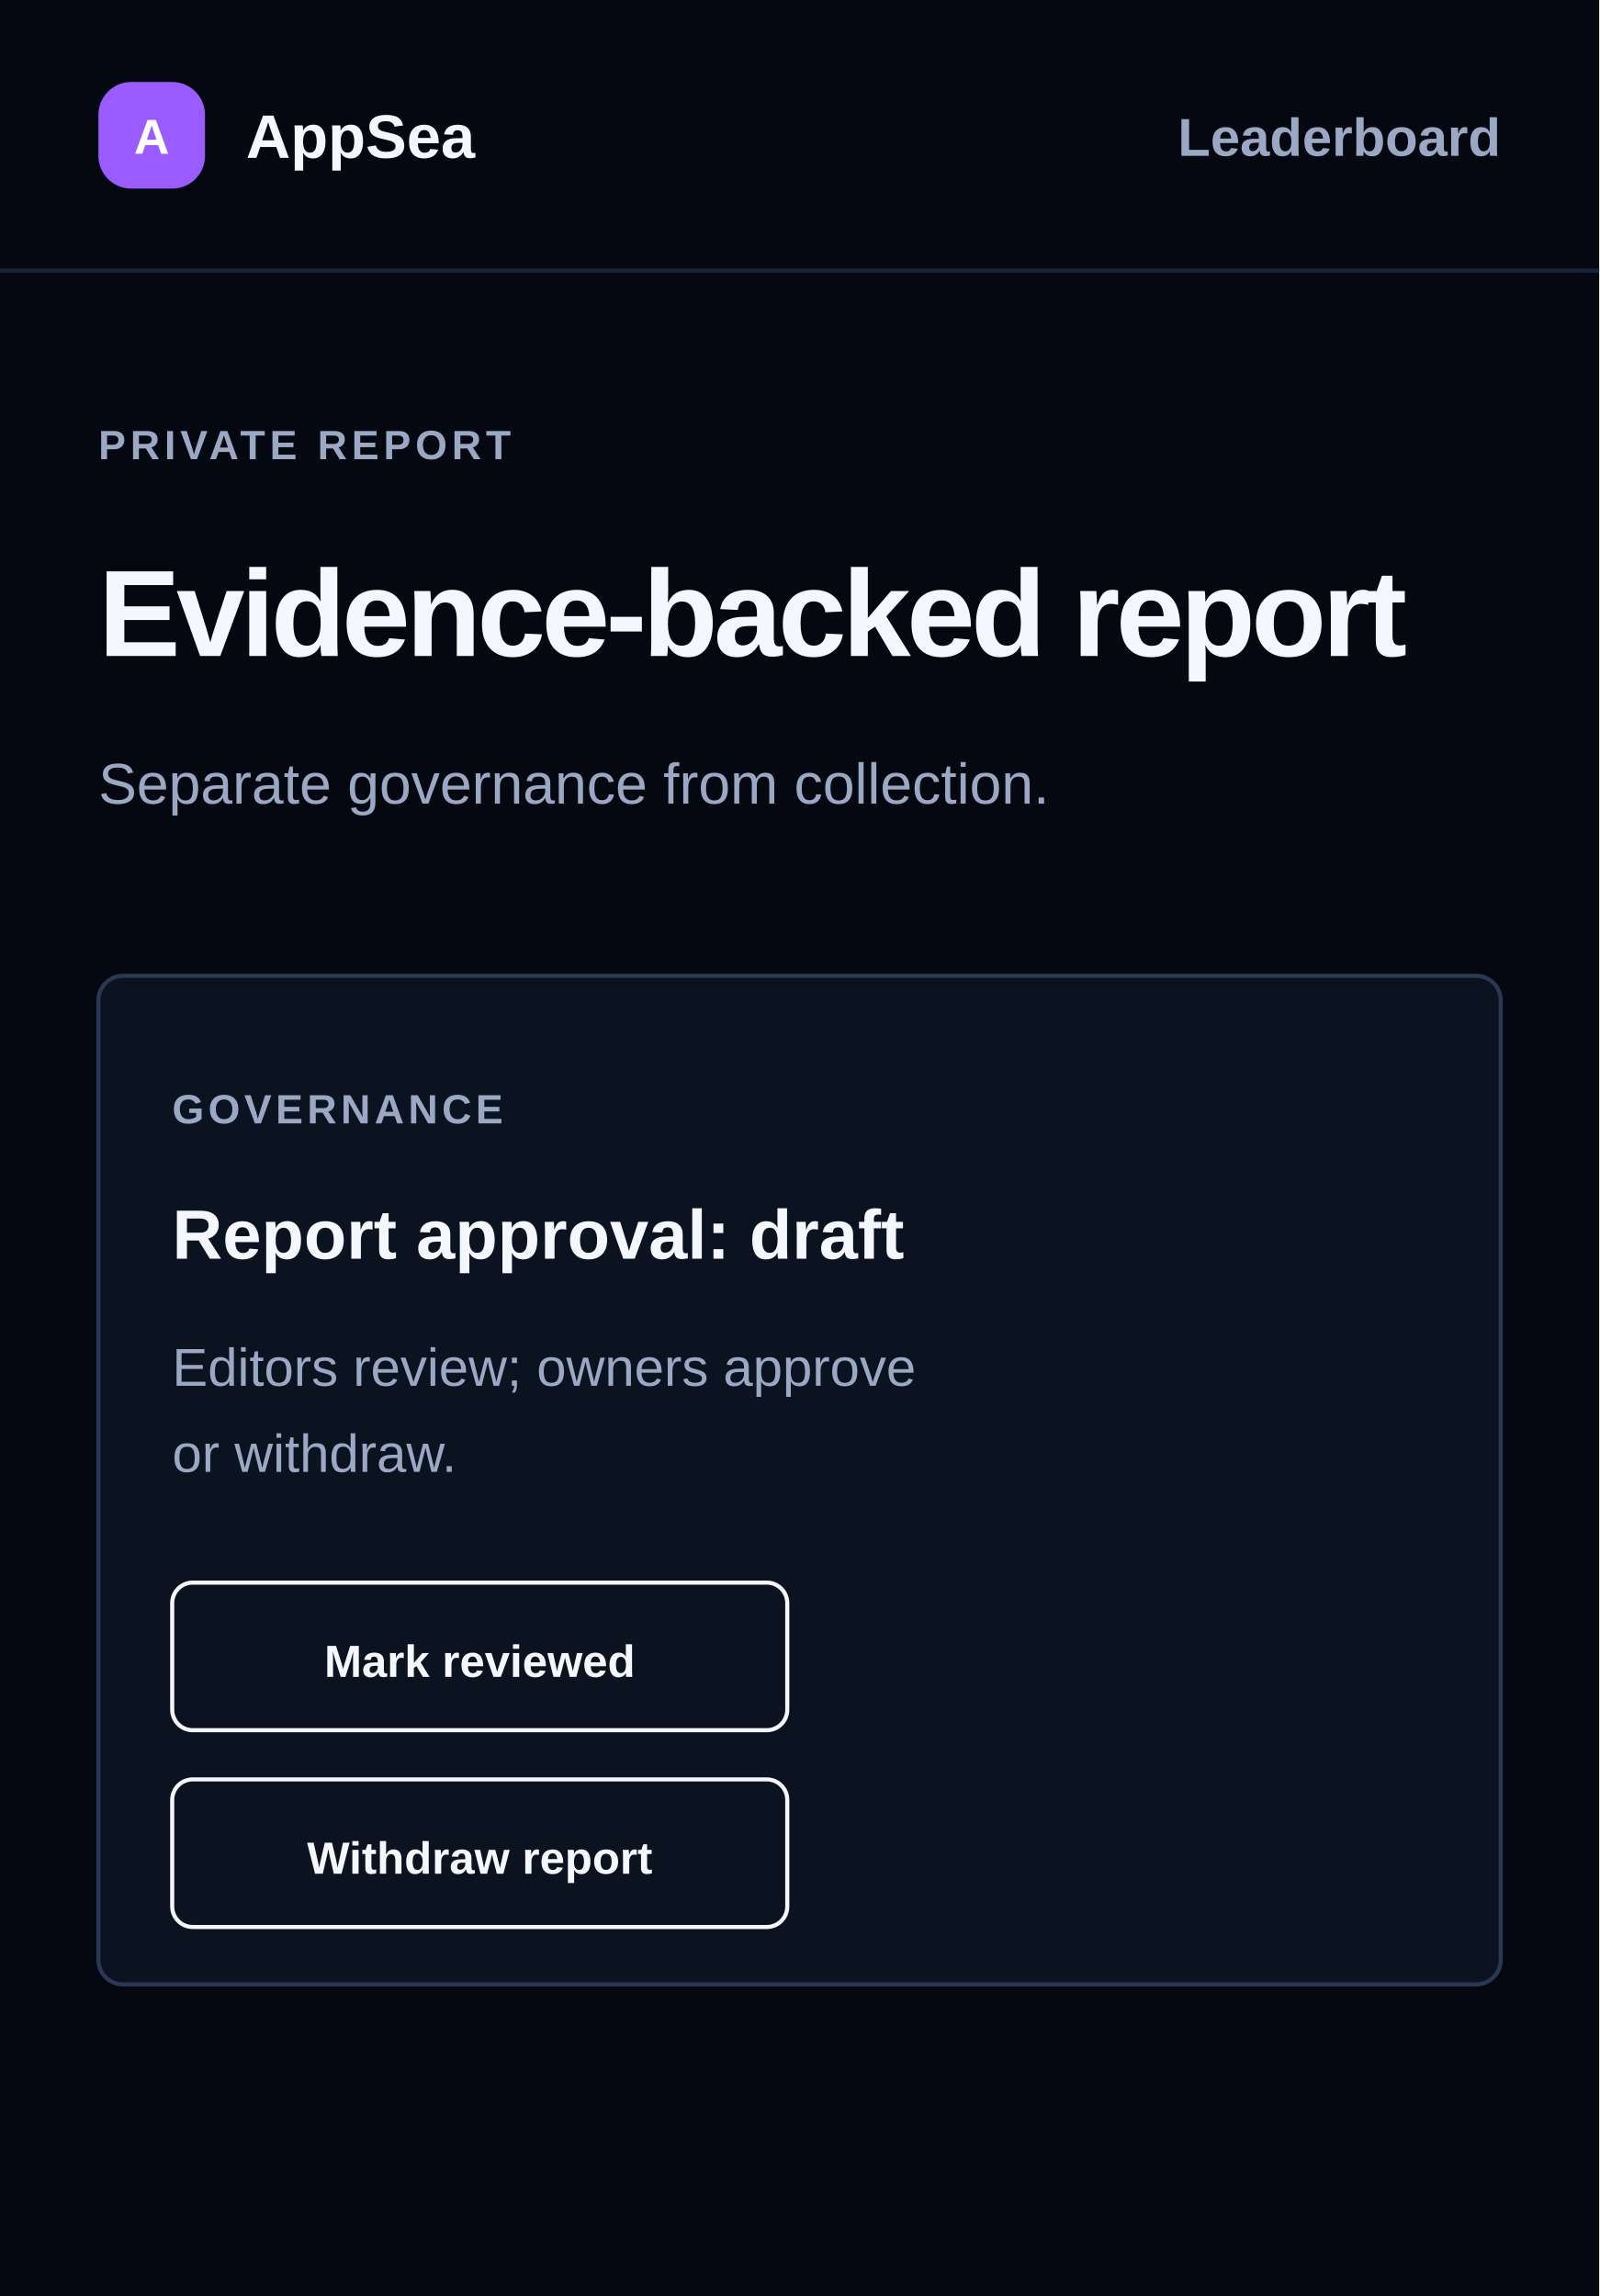
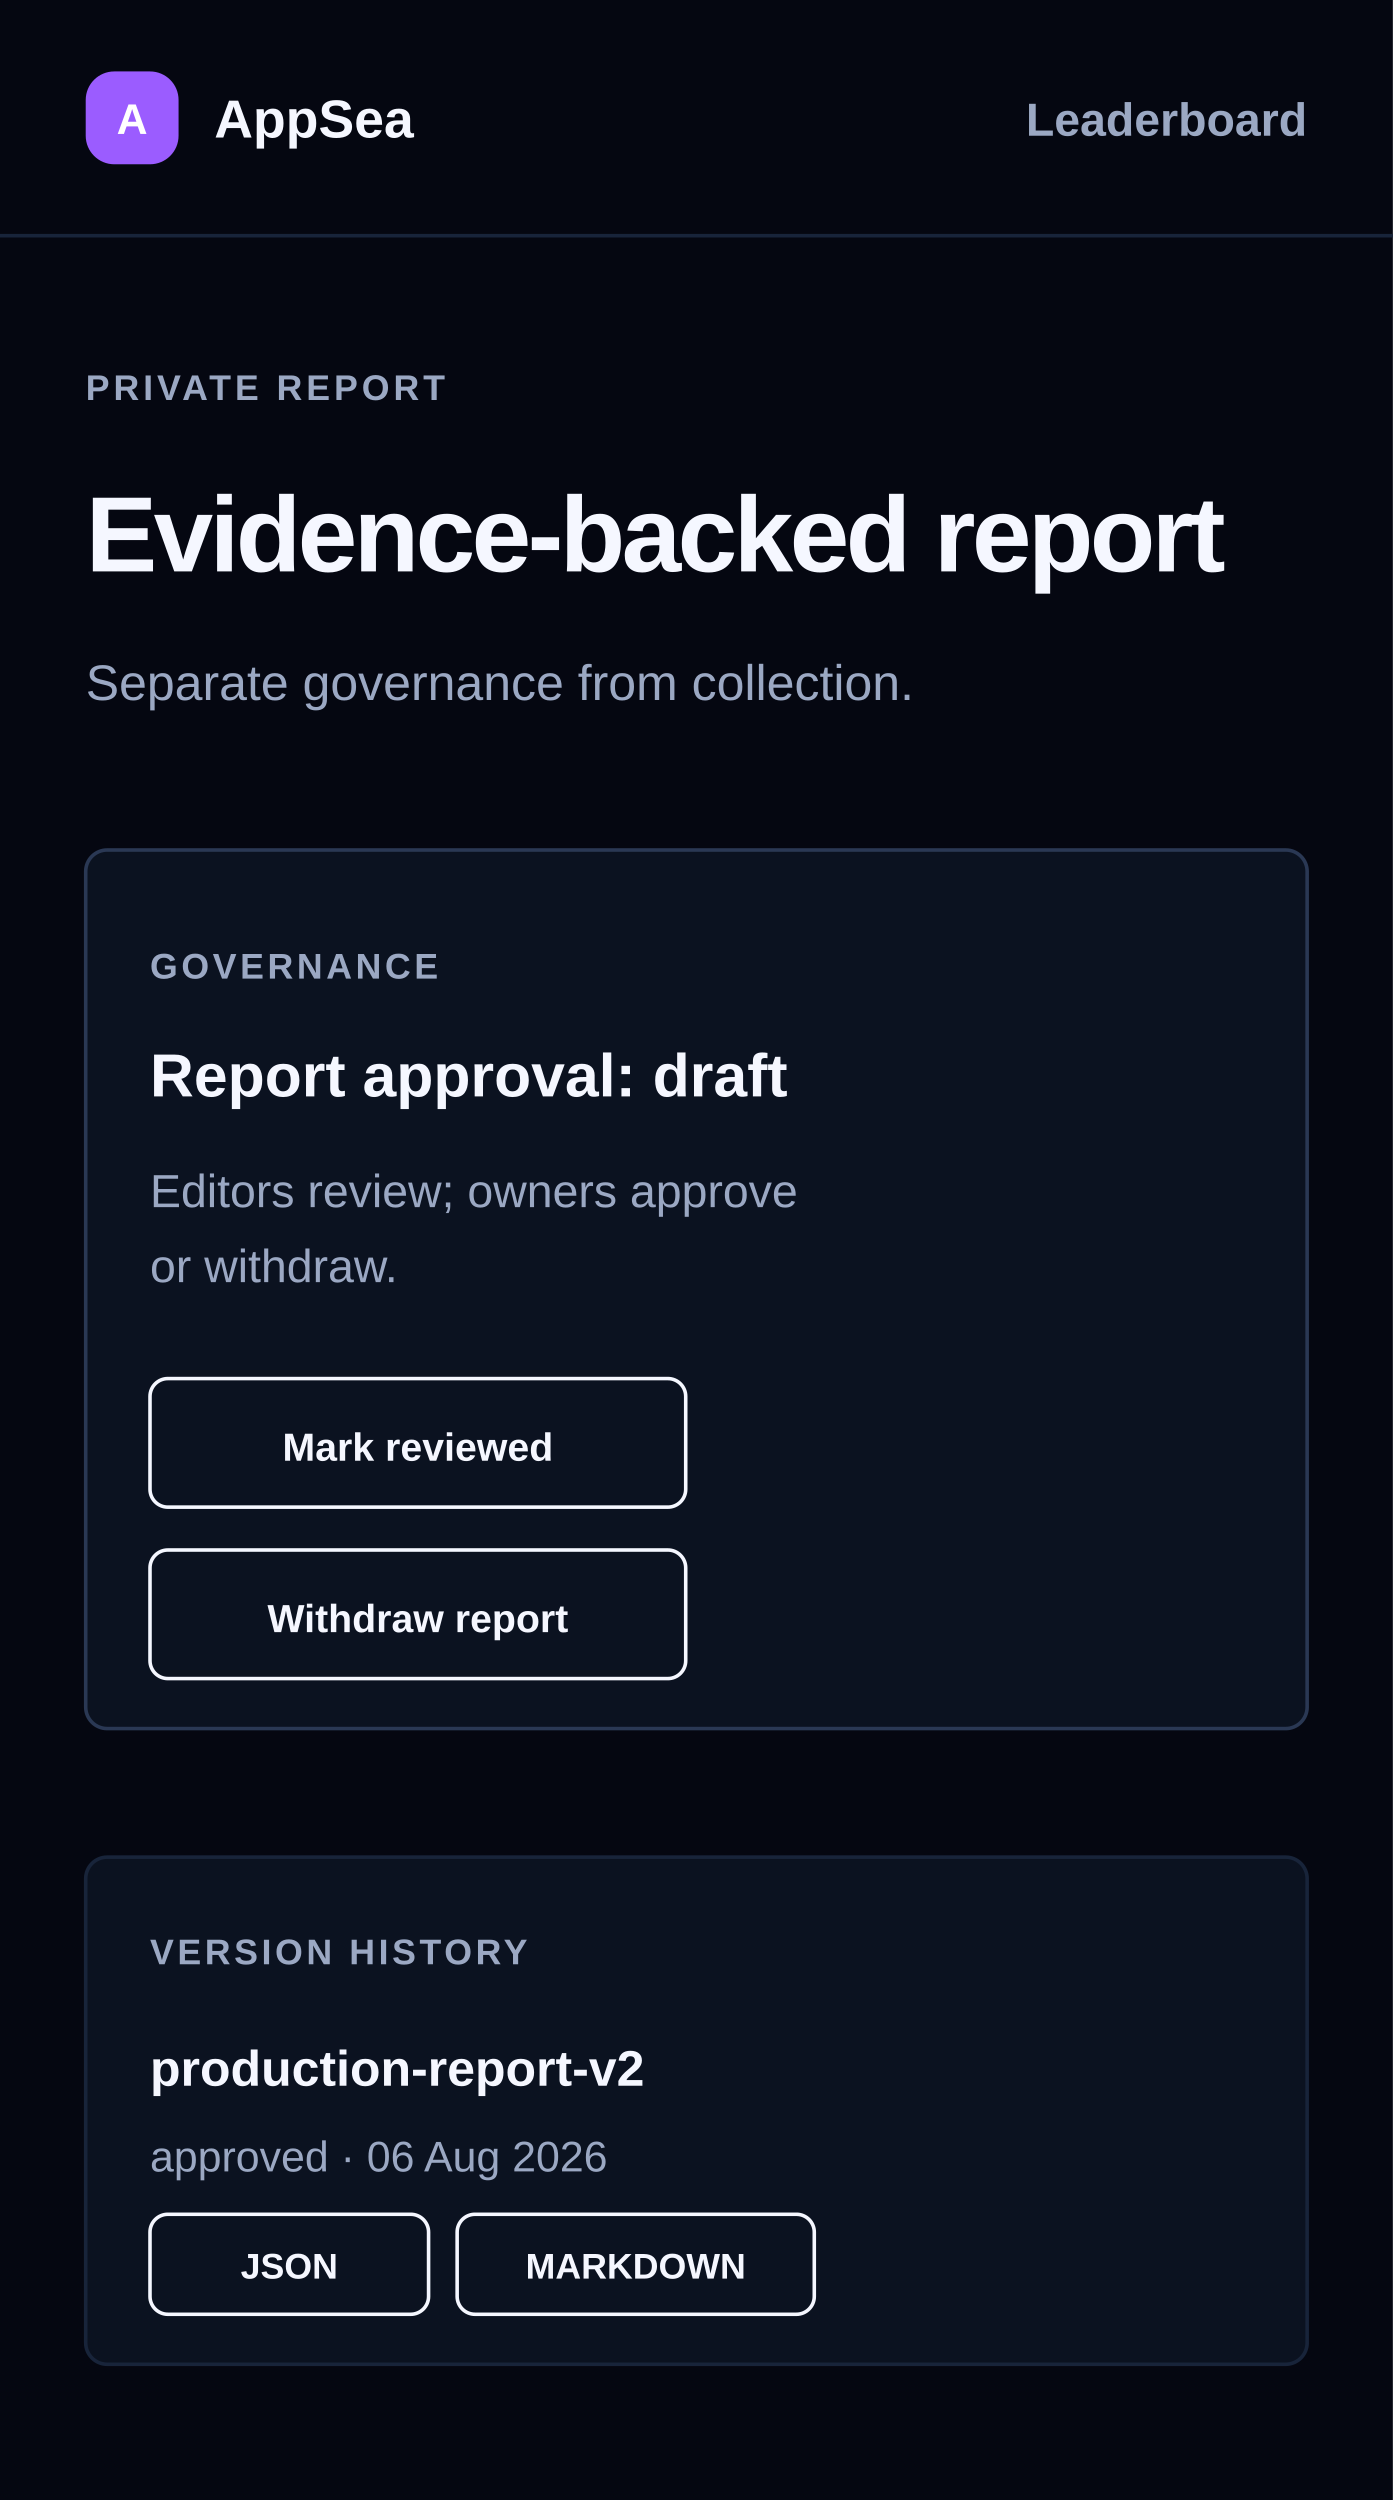
- <svg xmlns="http://www.w3.org/2000/svg" width="390" height="560" viewBox="0 0 390 560">
-   <rect width="390" height="560" fill="#050711" />
+ <svg xmlns="http://www.w3.org/2000/svg" width="390" height="700" viewBox="0 0 390 700">
+   <rect width="390" height="700" fill="#050711" />
  <line x1="0" y1="66" x2="390" y2="66" stroke="#18243a" stroke-width="1" />
  <rect x="24" y="20" width="26" height="26" rx="8" fill="#9b5cff" />
  <text x="37" y="37.5" font-family="Arial, Helvetica, sans-serif" font-size="12" font-weight="700" fill="#ffffff" text-anchor="middle">A</text>
  <text x="60" y="38.5" font-family="Arial, Helvetica, sans-serif" font-size="15" font-weight="700" fill="#f5f7ff">AppSea</text>
  <text x="366" y="38" font-family="Arial, Helvetica, sans-serif" font-size="13" font-weight="600" fill="#9ba8c3" text-anchor="end">Leaderboard</text>
  <text x="24" y="112" font-family="Arial, Helvetica, sans-serif" font-size="10" font-weight="700" fill="#9ba8c3" letter-spacing="1.1">PRIVATE REPORT</text>
  <text x="24" y="160" font-family="Arial, Helvetica, sans-serif" font-size="30" font-weight="650" fill="#f5f7ff" letter-spacing="-1">Evidence-backed report</text>
  <text x="24" y="196" font-family="Arial, Helvetica, sans-serif" font-size="14" fill="#9ba8c3">Separate governance from collection.</text>
  <rect x="24" y="238" width="342" height="246" rx="6" fill="#0b1220" stroke="#2a3854" />
  <text x="42" y="274" font-family="Arial, Helvetica, sans-serif" font-size="10" font-weight="700" fill="#9ba8c3" letter-spacing="1">GOVERNANCE</text>
  <text x="42" y="307" font-family="Arial, Helvetica, sans-serif" font-size="17" font-weight="650" fill="#f5f7ff">Report approval: draft</text>
  <text x="42" y="338" font-family="Arial, Helvetica, sans-serif" font-size="13" fill="#9ba8c3">Editors review; owners approve</text>
  <text x="42" y="359" font-family="Arial, Helvetica, sans-serif" font-size="13" fill="#9ba8c3">or withdraw.</text>
  <rect x="42" y="386" width="150" height="36" rx="5" fill="#0b1220" stroke="#f5f7ff" />
  <text x="117" y="409" font-family="Arial, Helvetica, sans-serif" font-size="11" font-weight="650" fill="#f5f7ff" text-anchor="middle">Mark reviewed</text>
  <rect x="42" y="434" width="150" height="36" rx="5" fill="#0b1220" stroke="#f5f7ff" />
  <text x="117" y="457" font-family="Arial, Helvetica, sans-serif" font-size="11" font-weight="650" fill="#f5f7ff" text-anchor="middle">Withdraw report</text>
+   <rect x="24" y="520" width="342" height="142" rx="6" fill="#0b1220" stroke="#18243a" />
+   <text x="42" y="550" font-family="Arial, Helvetica, sans-serif" font-size="10" font-weight="700" fill="#9ba8c3" letter-spacing="1">VERSION HISTORY</text>
+   <text x="42" y="584" font-family="Arial, Helvetica, sans-serif" font-size="14" font-weight="650" fill="#f5f7ff">production-report-v2</text>
+   <text x="42" y="608" font-family="Arial, Helvetica, sans-serif" font-size="12" fill="#9ba8c3">approved  ·  06 Aug 2026</text>
+   <rect x="42" y="620" width="78" height="28" rx="5" fill="#0b1220" stroke="#f5f7ff" />
+   <text x="81" y="638" font-family="Arial, Helvetica, sans-serif" font-size="10" font-weight="650" fill="#f5f7ff" text-anchor="middle">JSON</text>
+   <rect x="128" y="620" width="100" height="28" rx="5" fill="#0b1220" stroke="#f5f7ff" />
+   <text x="178" y="638" font-family="Arial, Helvetica, sans-serif" font-size="10" font-weight="650" fill="#f5f7ff" text-anchor="middle">MARKDOWN</text>
</svg>
